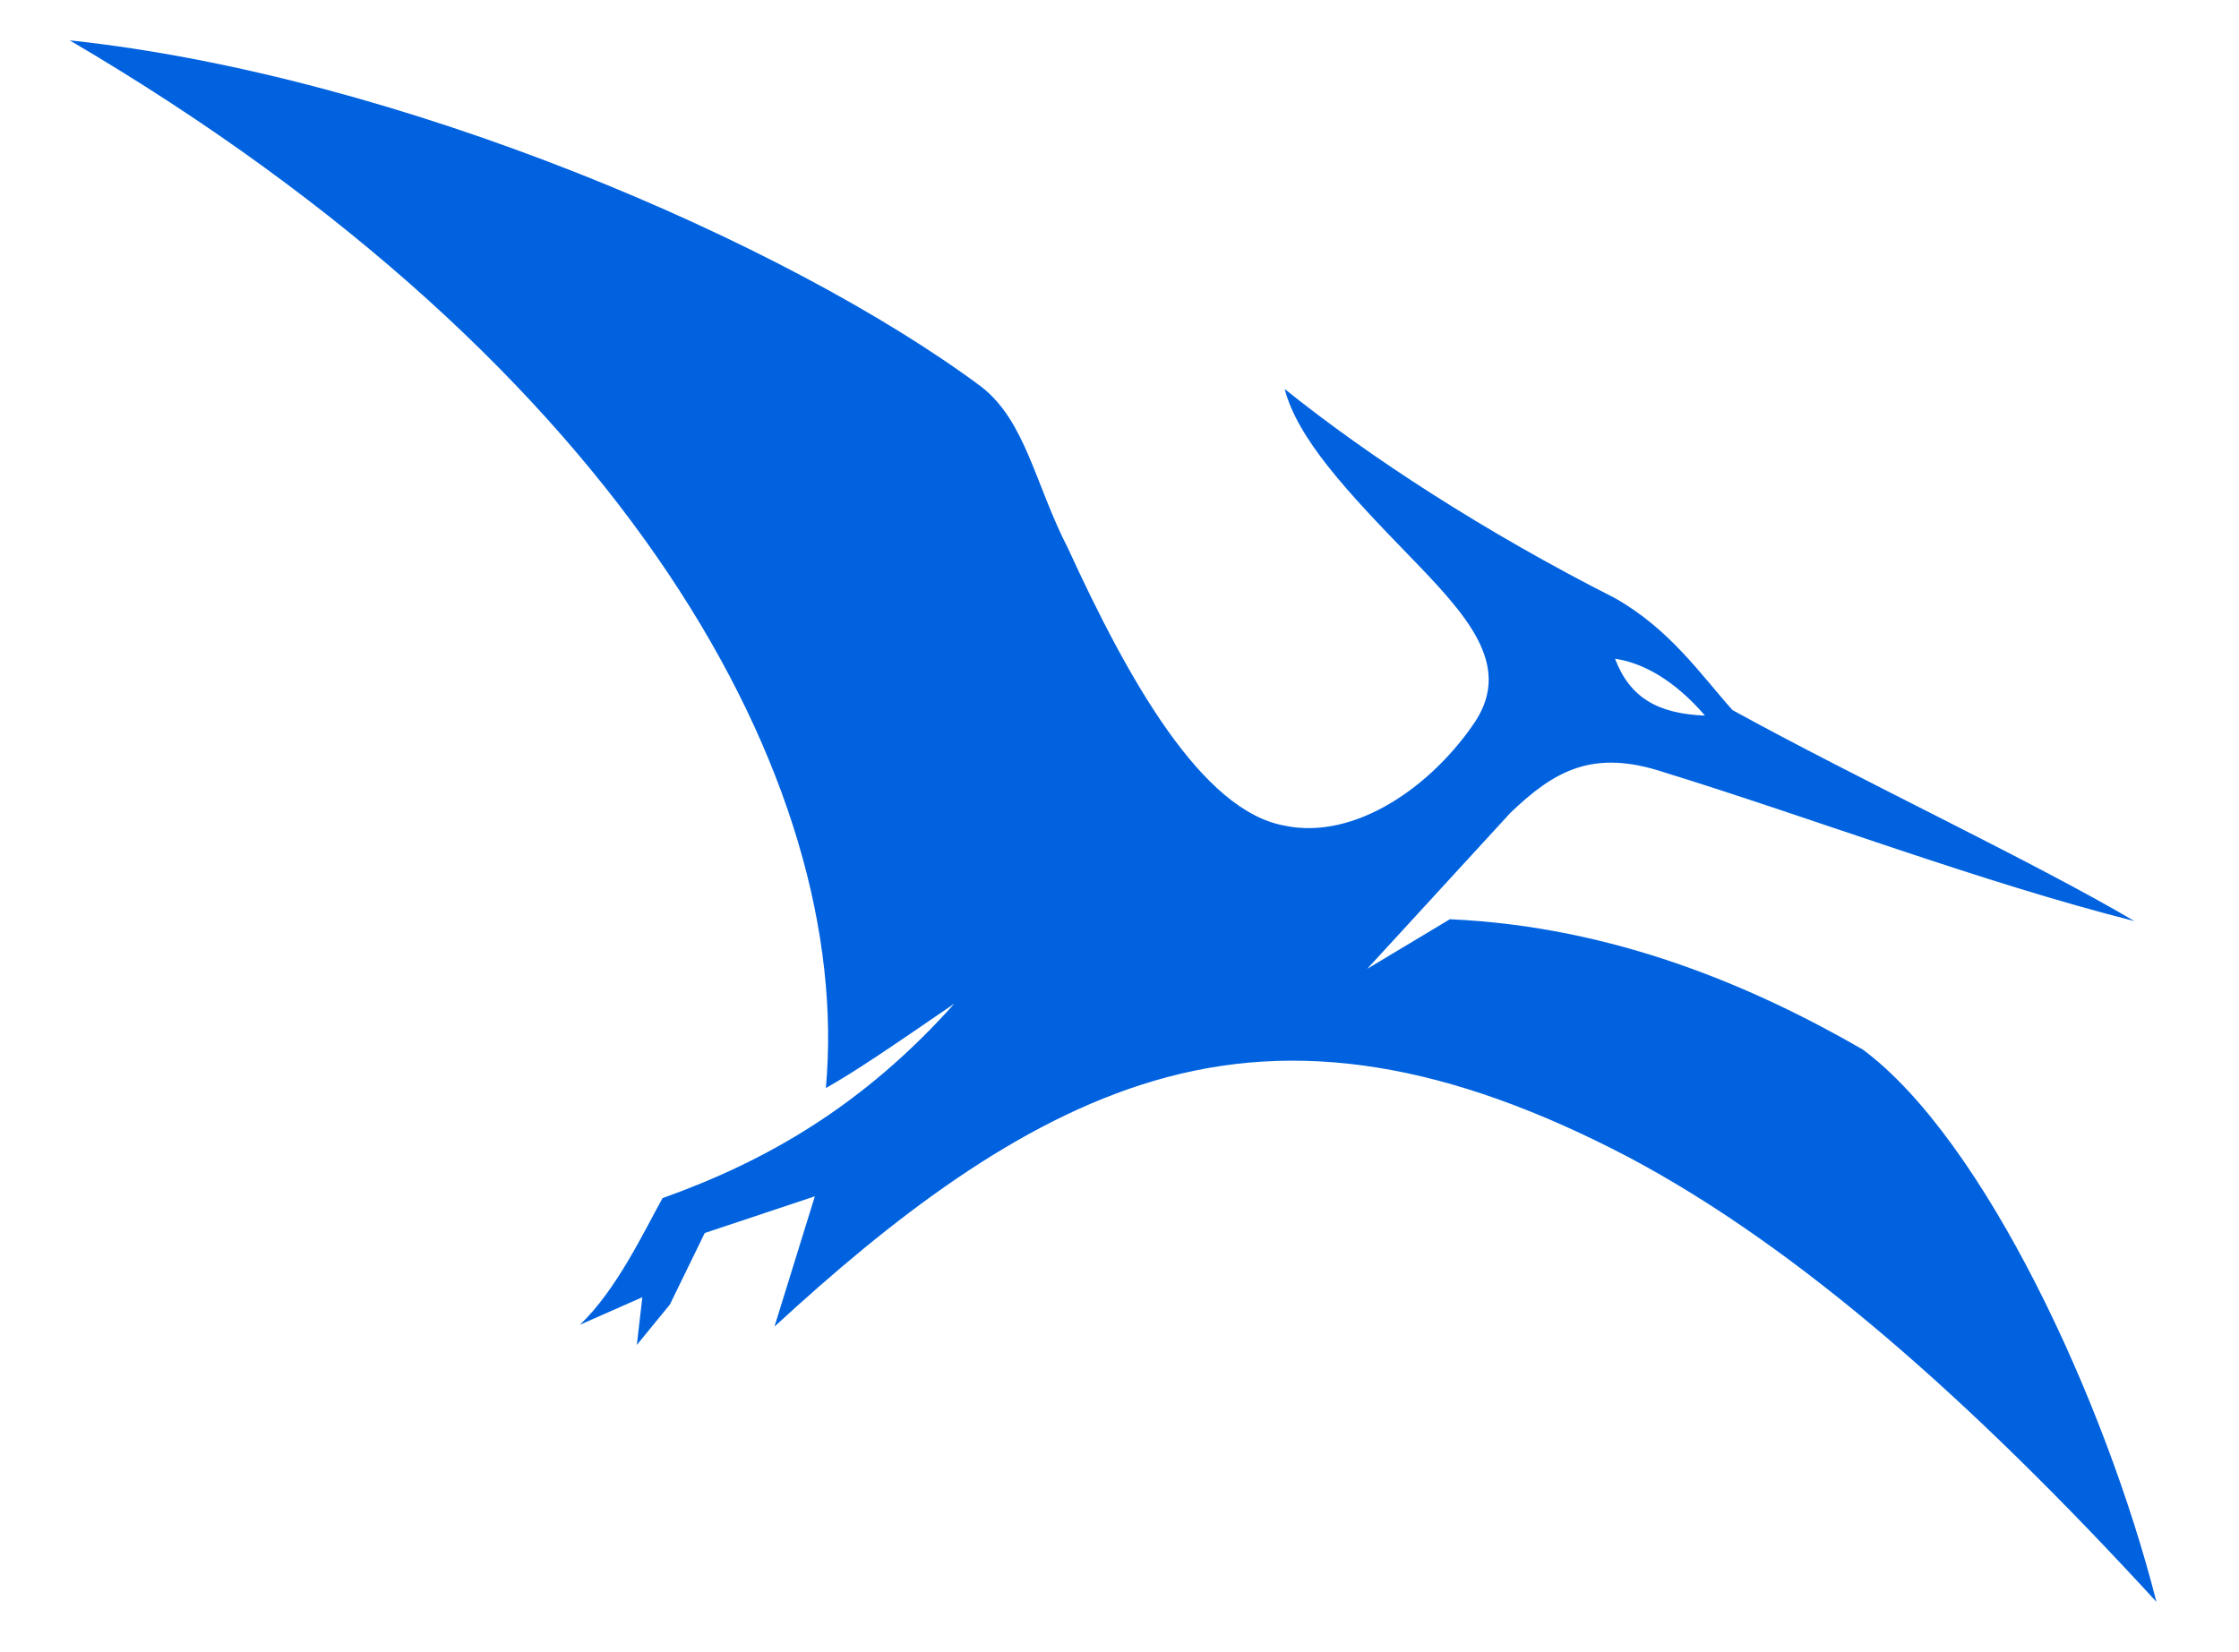
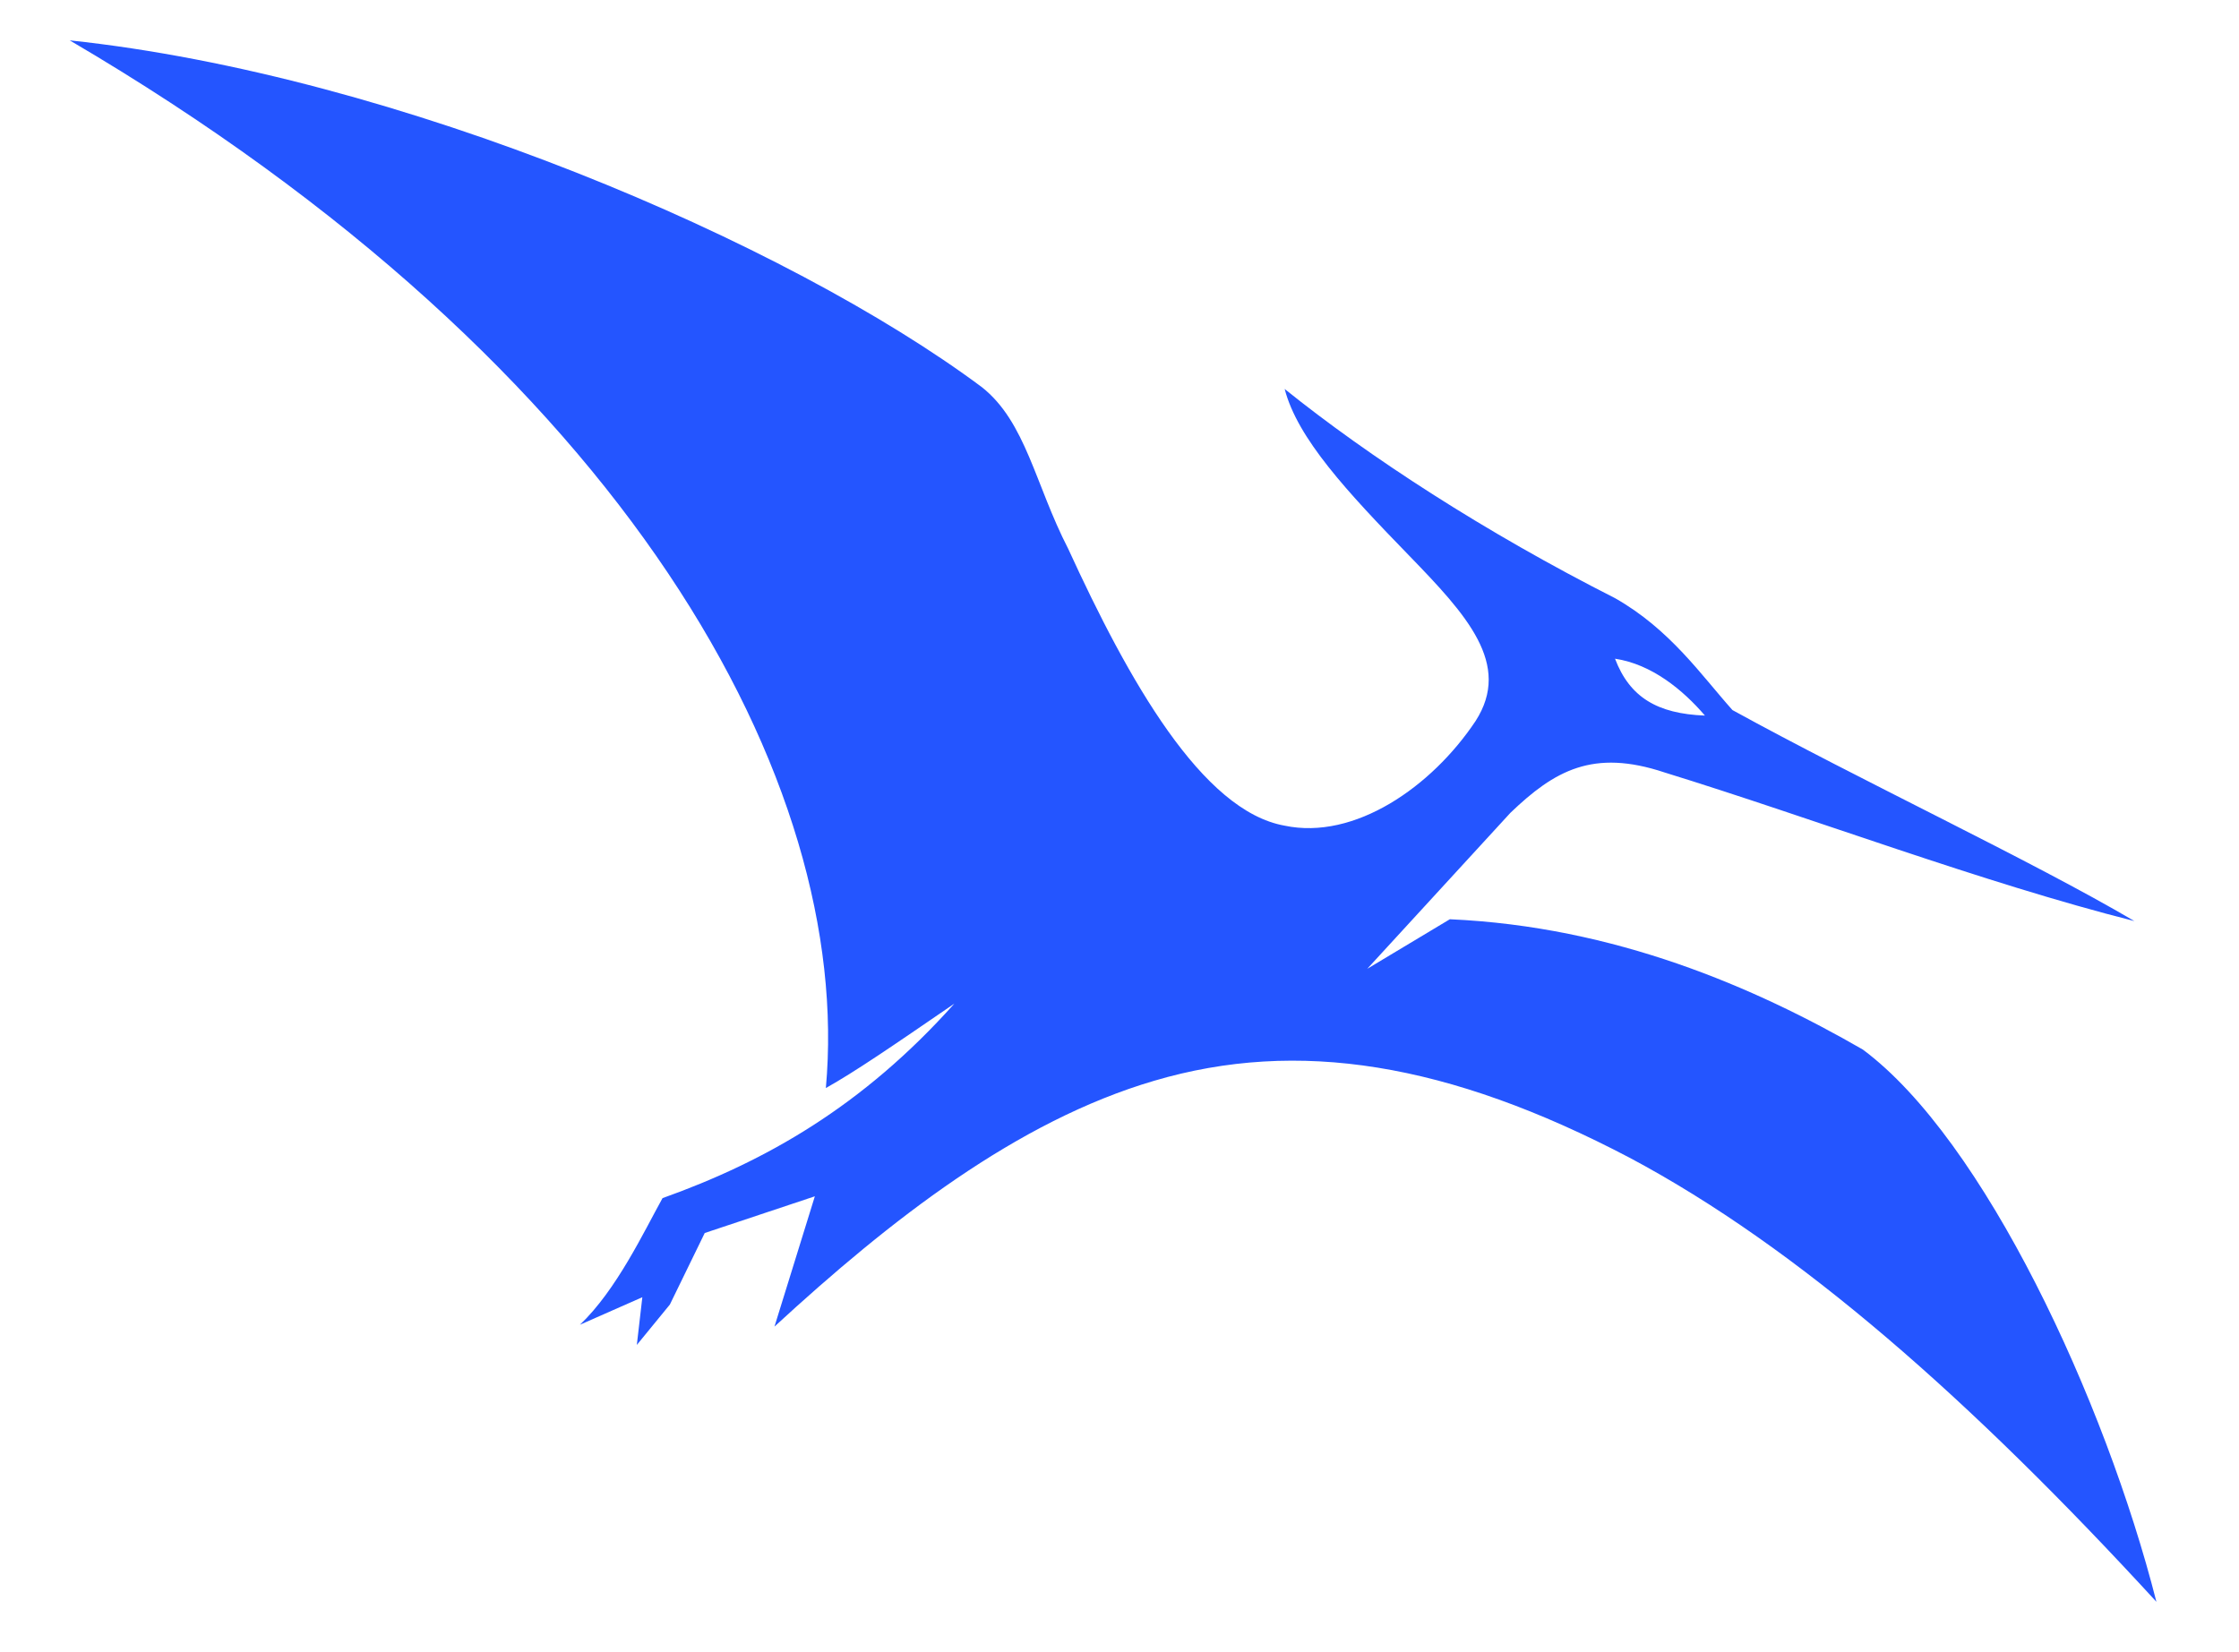
<svg xmlns="http://www.w3.org/2000/svg" viewBox="20 180 1220 900" role="img" aria-labelledby="title">
-   <path fill="#0062DF" fill-rule="evenodd" d="M58 202 C237 221 449 312 555 391 C579 410 584 444 602 479 C635 551 675 622 720 630 C758 638 800 609 824 573 C844 542 819 515 788 483 C754 448 727 419 720 392 C766 429 829 470 900 506 C930 523 947 548 964 567 C1033 605 1127 649 1183 682 C1100 661 1008 626 927 601 C888 588 867 600 843 623 L765 708 L810 681 C900 685 976 718 1035 752 C1101 801 1167 943 1195 1053 C1094 943 1000 860 908 811 C809 759 727 746 649 769 C574 791 505 845 442 903 L464 832 L404 852 L385 891 L367 913 L370 887 L336 902 C356 883 371 851 381 833 C437 813 490 783 540 727 C505 751 486 764 470 773 C485 607 363 381 58 202 Z M900 539 C920 542 937 556 949 570 C923 569 908 560 900 539 Z" />
+   <path fill="#2455FF" fill-rule="evenodd" d="M58 202 C237 221 449 312 555 391 C579 410 584 444 602 479 C635 551 675 622 720 630 C758 638 800 609 824 573 C844 542 819 515 788 483 C754 448 727 419 720 392 C766 429 829 470 900 506 C930 523 947 548 964 567 C1033 605 1127 649 1183 682 C1100 661 1008 626 927 601 C888 588 867 600 843 623 L765 708 L810 681 C900 685 976 718 1035 752 C1101 801 1167 943 1195 1053 C1094 943 1000 860 908 811 C809 759 727 746 649 769 C574 791 505 845 442 903 L464 832 L404 852 L385 891 L367 913 L370 887 L336 902 C356 883 371 851 381 833 C437 813 490 783 540 727 C505 751 486 764 470 773 C485 607 363 381 58 202 Z M900 539 C920 542 937 556 949 570 C923 569 908 560 900 539 Z" />
</svg>
